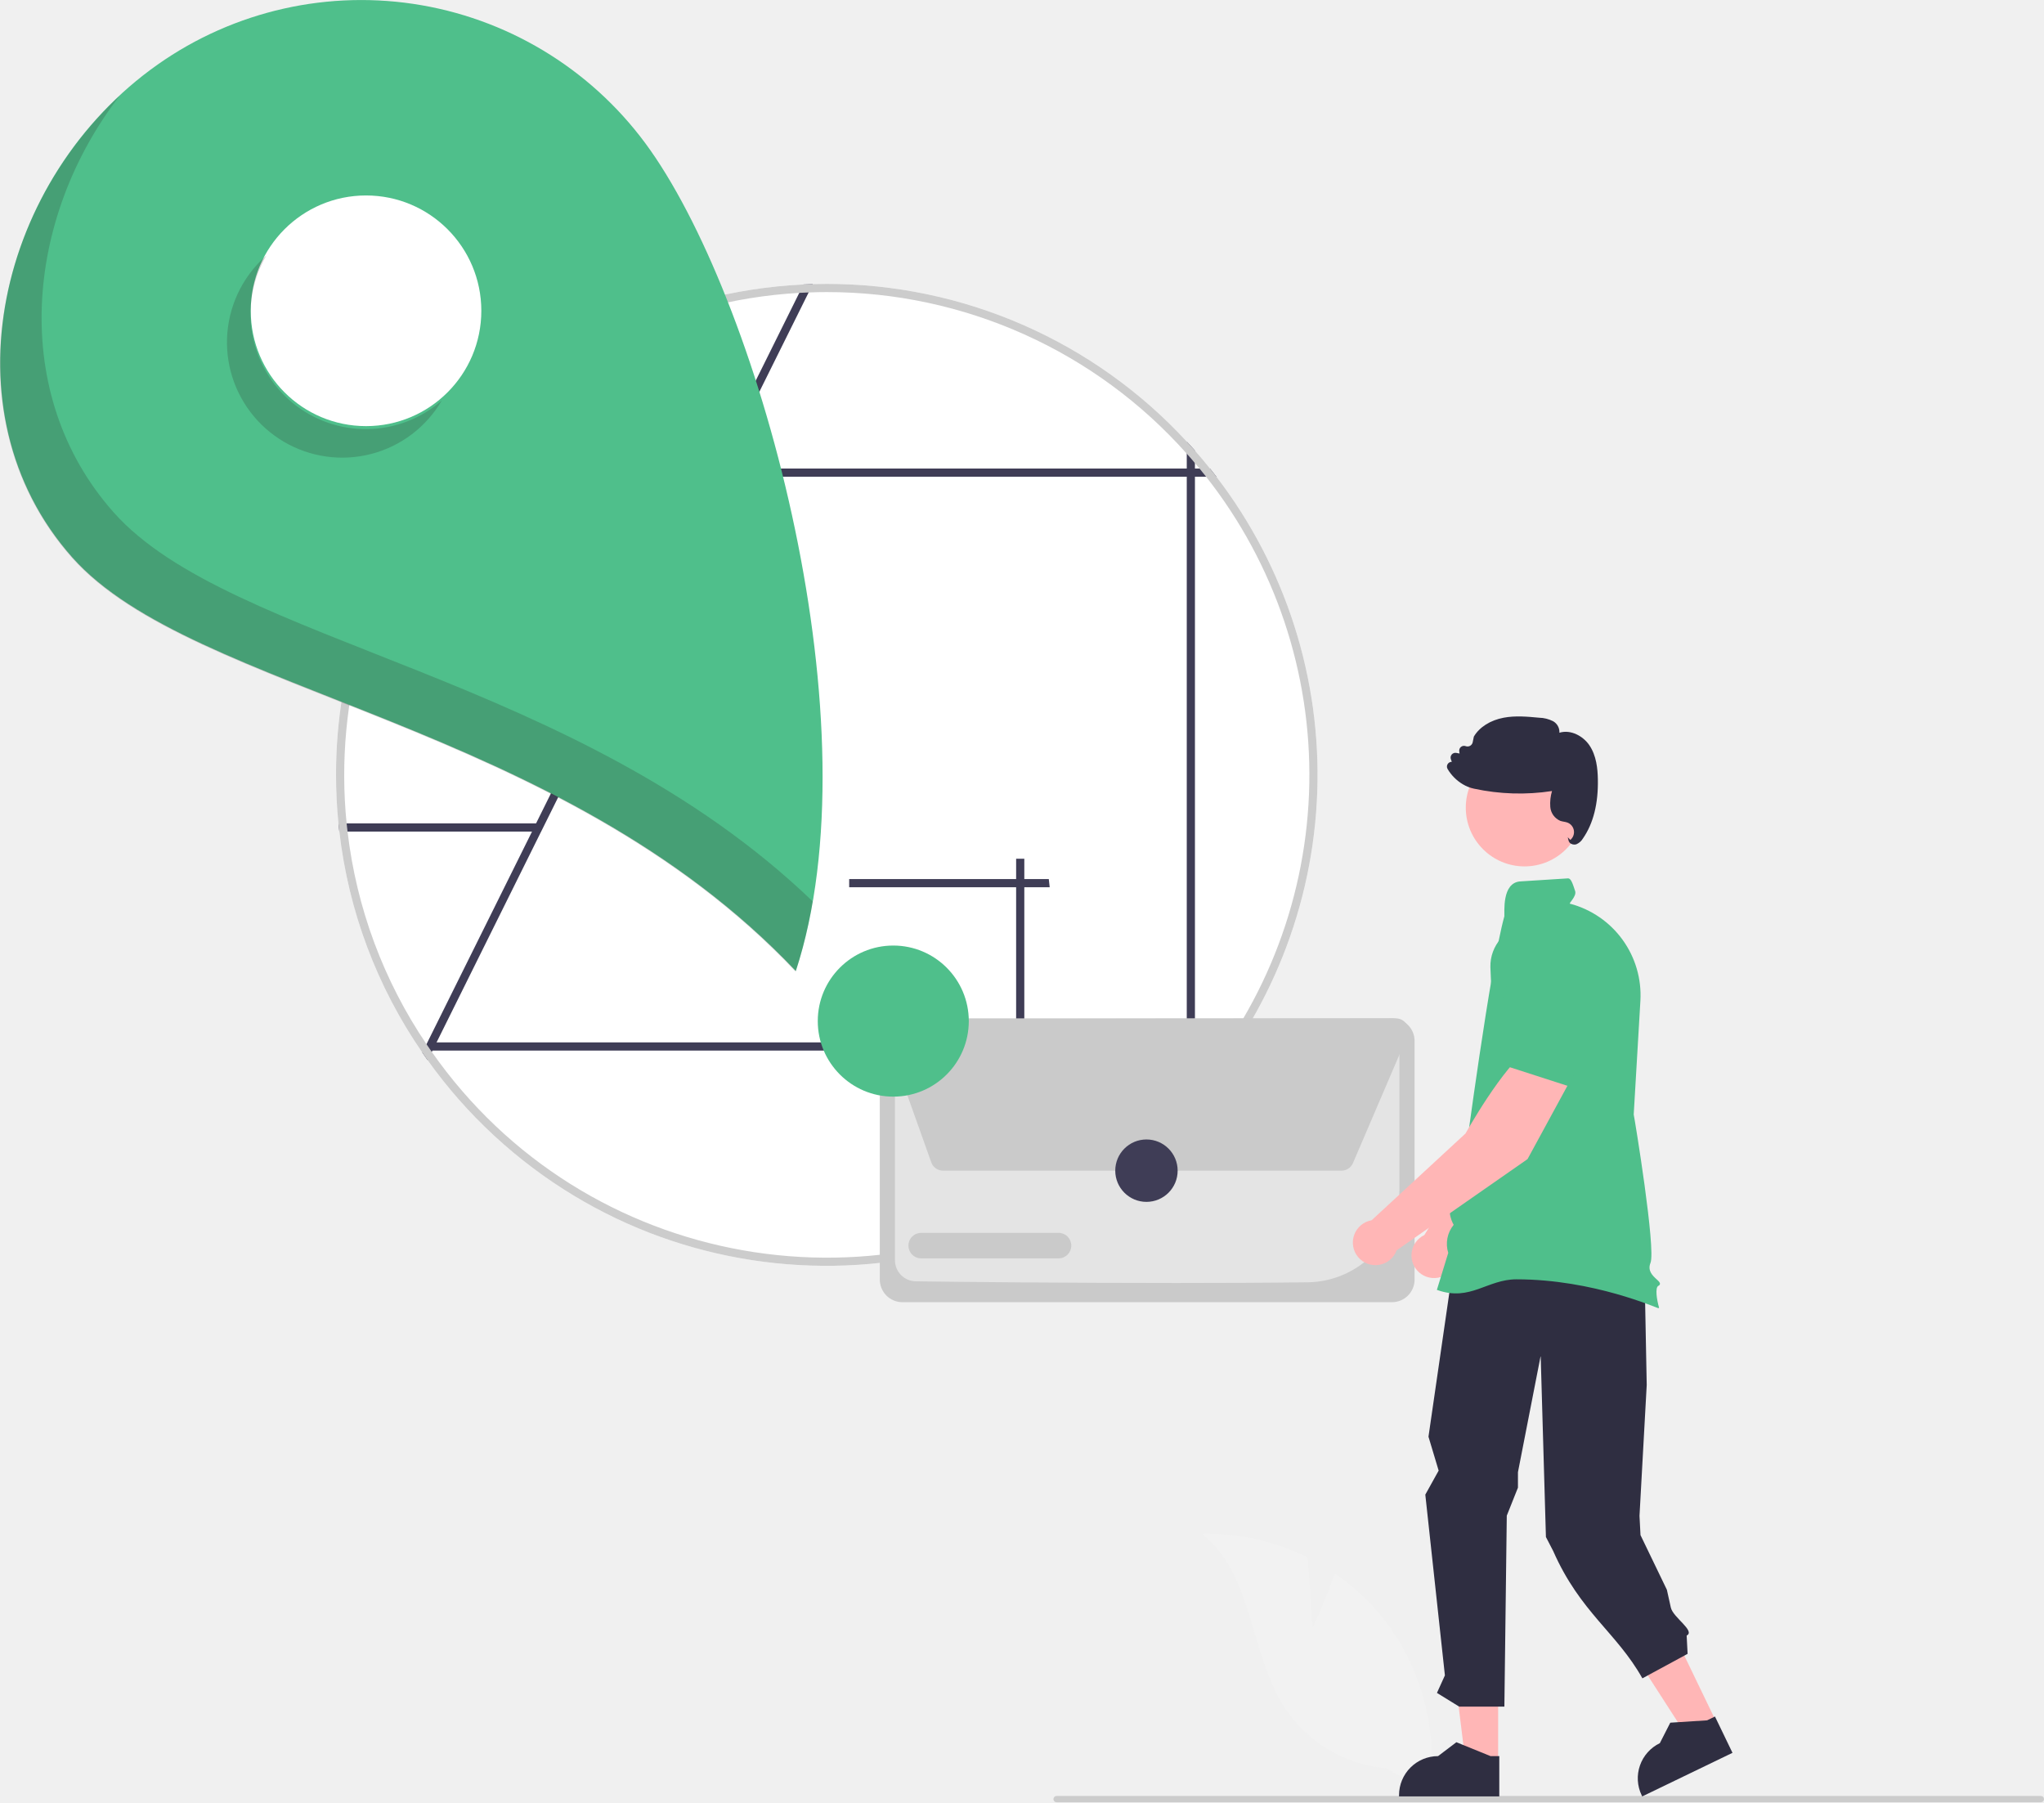
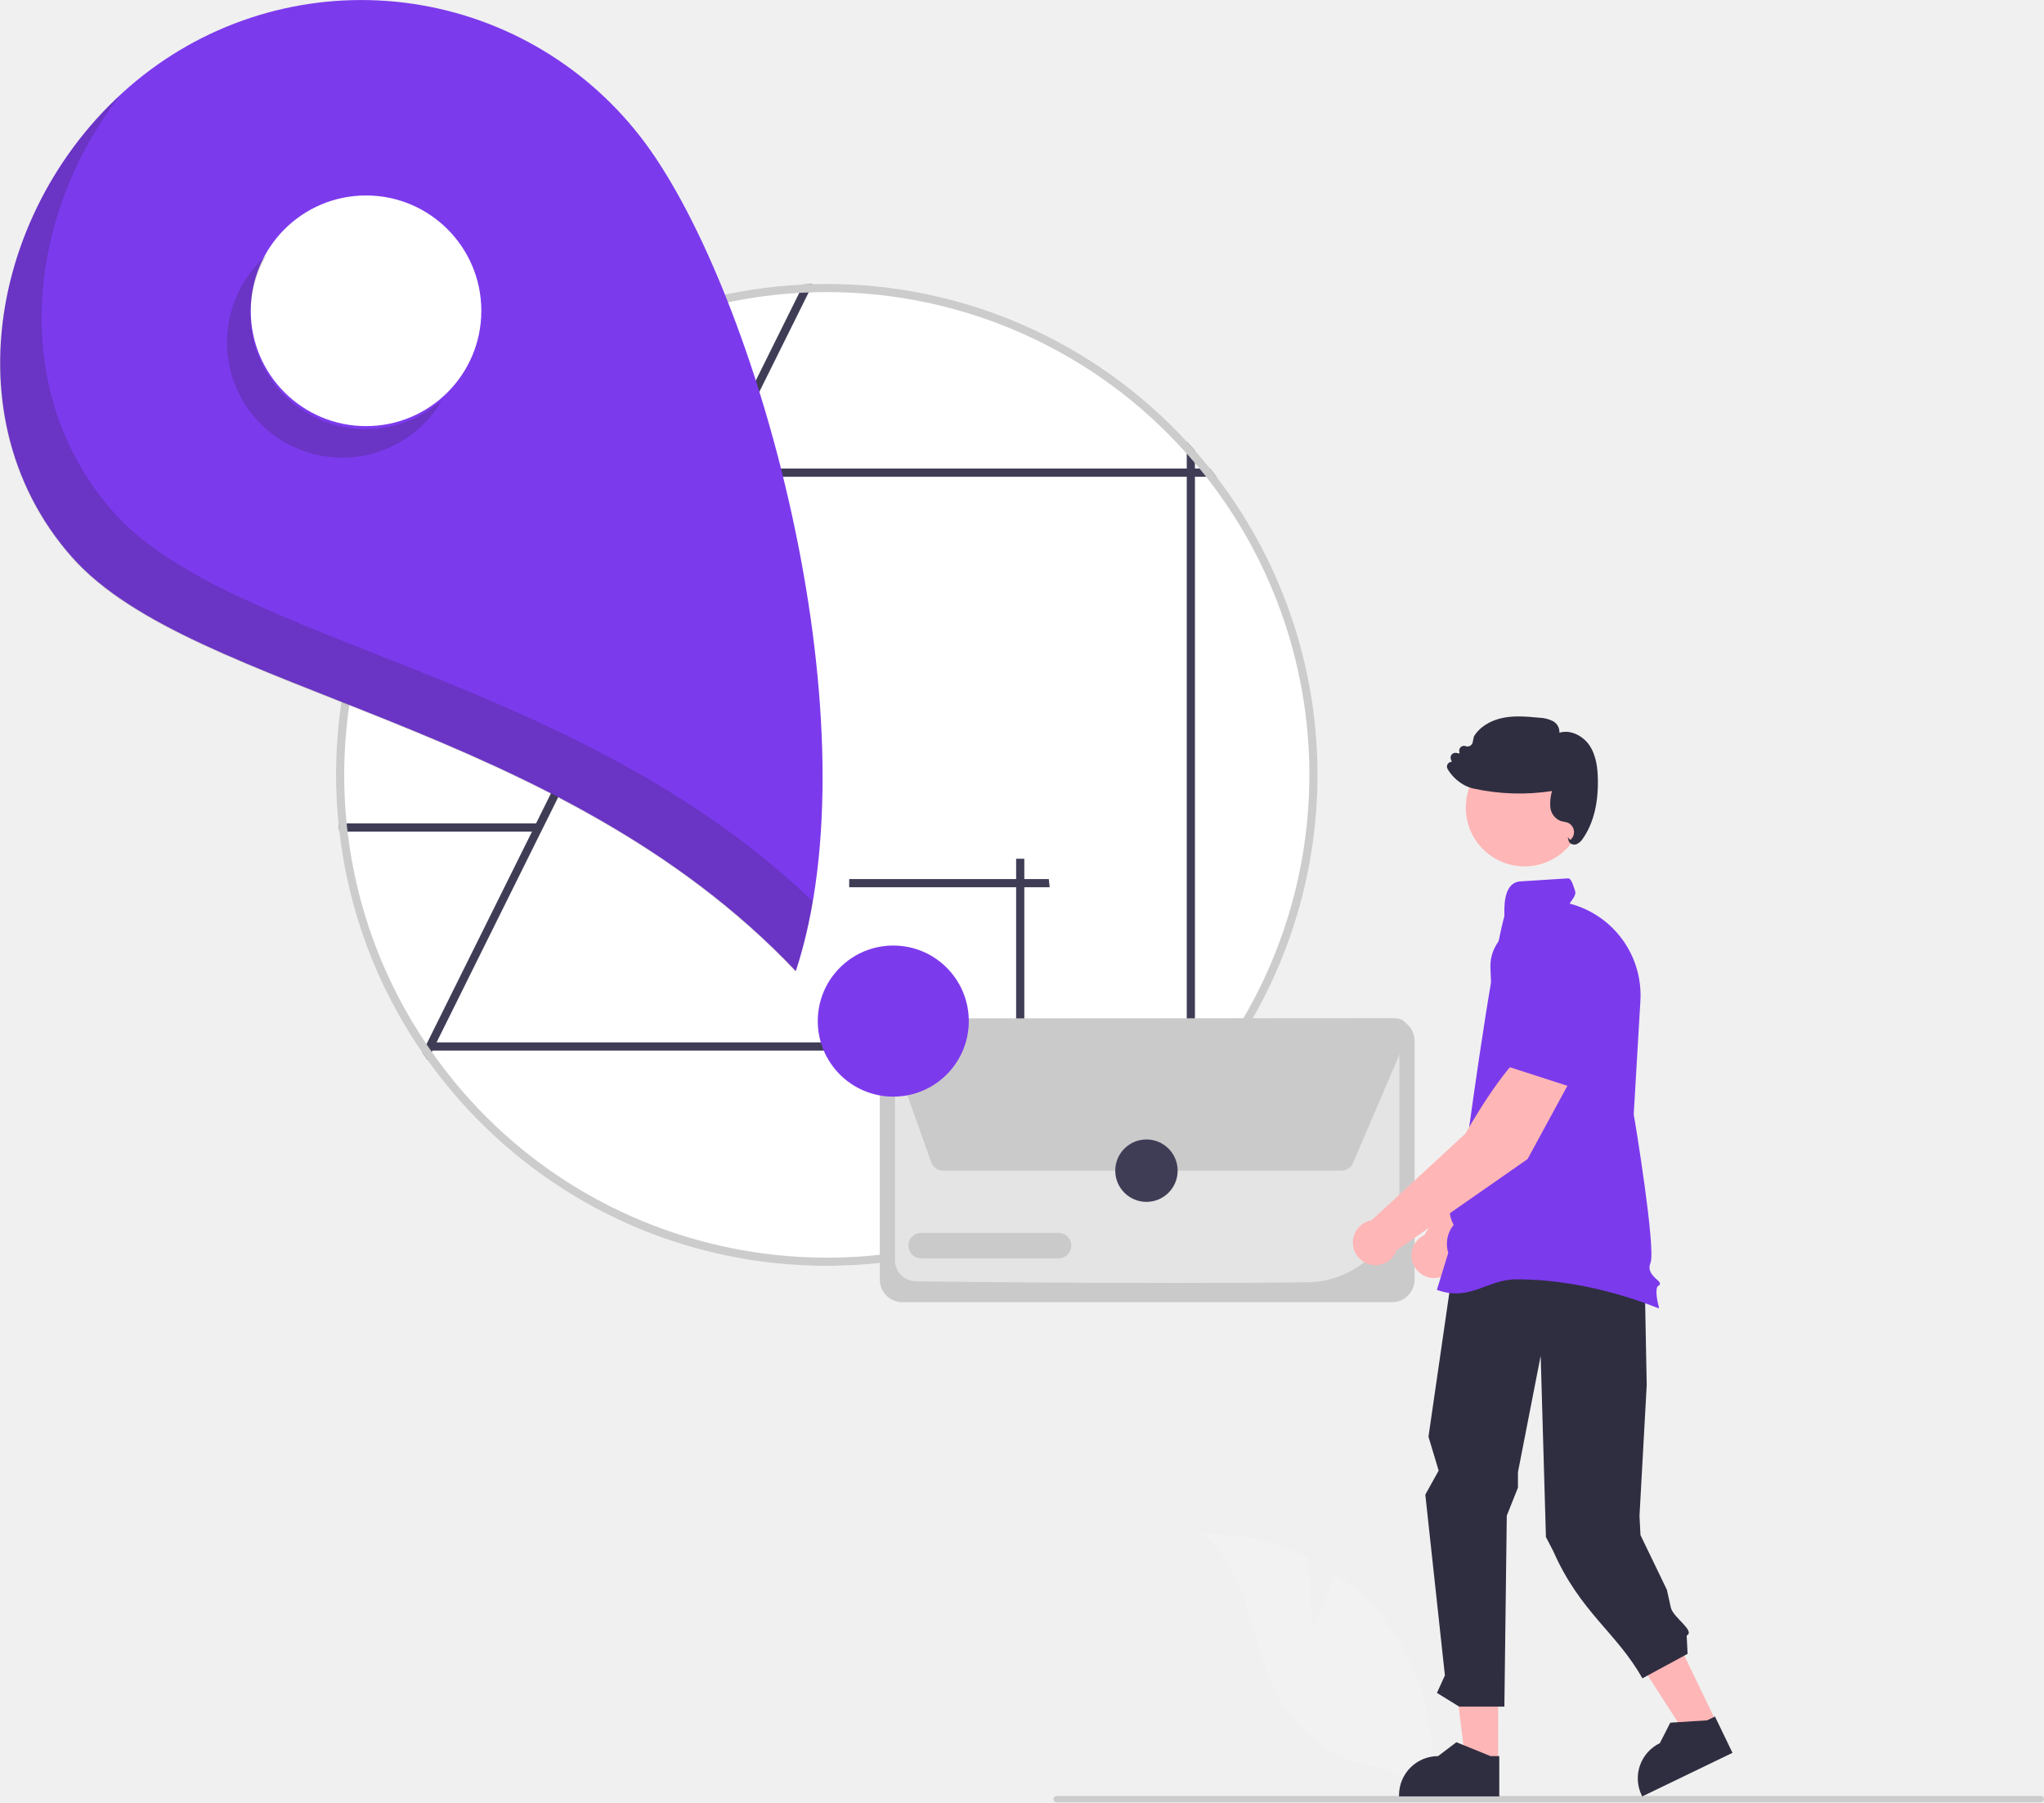
<svg xmlns="http://www.w3.org/2000/svg" width="414" height="365" viewBox="0 0 414 365" fill="none">
  <g clip-path="url(#clip0_3534_358)">
    <path d="M265.875 329.575L264.859 315.443C258.205 312.115 250.84 310.463 243.402 310.63C253.866 318.72 253.028 334.889 260.274 345.955C262.56 349.389 265.59 352.264 269.139 354.368C272.687 356.471 276.663 357.749 280.773 358.107L289.48 363.118C290.477 356.532 290.034 349.809 288.182 343.411C286.33 337.013 283.114 331.093 278.755 326.058C276.281 323.257 273.465 320.78 270.373 318.684C268.469 324.15 265.875 329.575 265.875 329.575Z" fill="#F2F2F2" />
    <path d="M214.006 365H413.361C413.53 365 413.693 364.933 413.812 364.813C413.932 364.693 413.999 364.531 413.999 364.361C413.999 364.192 413.932 364.03 413.812 363.91C413.693 363.79 413.53 363.723 413.361 363.723H214.006C213.836 363.723 213.674 363.79 213.554 363.91C213.434 364.03 213.367 364.192 213.367 364.361C213.367 364.531 213.434 364.693 213.554 364.813C213.674 364.933 213.836 365 214.006 365Z" fill="#CCCCCC" />
    <path d="M87.079 212.492V212.766H87.27C87.201 212.678 87.137 212.587 87.079 212.492ZM88.546 96.548C75.238 113.859 68.035 135.09 68.061 156.927C68.064 160.253 68.227 163.531 68.549 166.763C68.599 167.318 68.657 167.873 68.732 168.42C70.581 184.49 76.352 199.859 85.539 213.171C85.895 213.693 86.259 214.207 86.624 214.721C90.578 220.267 95.093 225.391 100.096 230.012C140.375 267.217 203.179 264.714 240.372 224.424C240.944 223.819 241.491 223.206 242.029 222.592C257.253 205.346 266.01 183.344 266.804 160.351C267.597 137.357 260.376 114.803 246.378 96.548C245.955 95.993 245.525 95.438 245.077 94.891C244.097 93.656 243.081 92.447 242.029 91.262C241.491 90.649 240.944 90.036 240.372 89.431C231.086 79.356 219.812 71.317 207.263 65.82C194.714 60.324 181.161 57.49 167.462 57.497C166.509 57.497 165.565 57.514 164.62 57.538C163.991 57.555 163.361 57.58 162.732 57.613C148.631 58.283 134.835 61.954 122.266 68.383C109.697 74.811 98.644 83.849 89.846 94.891C89.398 95.438 88.968 95.993 88.546 96.548ZM87.27 212.766C87.201 212.678 87.137 212.587 87.079 212.492V212.766H87.27Z" fill="white" />
    <path d="M86.384 211.473L86.665 210.902L107.755 168.42V168.412L108.575 166.763V166.755L143.415 96.549V96.54L144.235 94.892L144.243 94.883L161.887 59.312L162.732 57.614C163.362 57.581 163.991 57.556 164.621 57.539L163.784 59.229L146.091 94.883V94.892L145.271 96.54V96.549L109.519 168.586L109.511 168.594L88.422 211.109L87.593 212.766L87.461 213.039L86.624 214.721C86.259 214.208 85.895 213.694 85.539 213.172L86.384 211.473Z" fill="#3F3D56" />
    <path d="M109.163 166.763V168.42H68.731C68.656 167.873 68.599 167.318 68.549 166.763H109.163Z" fill="#3F3D56" />
    <path d="M171.996 179.689V178.032H212.428C212.502 178.579 212.56 179.134 212.61 179.689H171.996Z" fill="#3F3D56" />
    <path d="M205.812 173.916H207.469V214.359C206.922 214.434 206.367 214.492 205.812 214.542V173.916Z" fill="#3F3D56" />
    <path d="M246.377 96.549C245.955 95.994 245.524 95.439 245.077 94.892H242.028V91.263C241.49 90.65 240.943 90.037 240.372 89.432V94.892H89.845C89.398 95.439 88.968 95.994 88.545 96.549H240.372V224.425C240.943 223.82 241.49 223.207 242.029 222.593V96.549H246.377Z" fill="#3F3D56" />
    <path d="M241.199 211.107H87.076V212.765H241.199V211.107Z" fill="#3F3D56" />
    <path d="M87.079 212.492V212.766H87.27C87.201 212.678 87.137 212.587 87.079 212.492ZM88.546 96.548C75.238 113.859 68.035 135.09 68.061 156.927C68.064 160.253 68.227 163.531 68.549 166.763C68.599 167.318 68.657 167.873 68.732 168.42C70.581 184.49 76.352 199.859 85.539 213.171C85.895 213.693 86.259 214.207 86.624 214.721C90.578 220.267 95.093 225.391 100.096 230.012C140.375 267.217 203.179 264.714 240.372 224.424C240.944 223.819 241.491 223.206 242.029 222.592C257.253 205.346 266.01 183.344 266.804 160.351C267.597 137.357 260.376 114.803 246.378 96.548C245.955 95.993 245.525 95.438 245.077 94.891C244.097 93.656 243.081 92.447 242.029 91.262C241.491 90.649 240.944 90.036 240.372 89.431C231.086 79.356 219.812 71.317 207.263 65.82C194.714 60.324 181.161 57.49 167.462 57.497C166.509 57.497 165.565 57.514 164.62 57.538C163.991 57.555 163.361 57.58 162.732 57.613C148.631 58.283 134.835 61.954 122.266 68.383C109.697 74.811 98.644 83.849 89.846 94.891C89.398 95.438 88.968 95.993 88.546 96.548ZM70.396 168.42C70.322 167.873 70.264 167.318 70.206 166.762C67.681 141.596 75.002 116.43 90.633 96.548C91.072 95.993 91.511 95.438 91.966 94.891C100.527 84.446 111.161 75.891 123.197 69.767C135.232 63.642 148.406 60.083 161.887 59.312C162.516 59.279 163.146 59.245 163.784 59.229C165.001 59.179 166.227 59.154 167.462 59.154C181.237 59.146 194.857 62.059 207.425 67.7C219.992 73.342 231.222 81.584 240.372 91.883C240.944 92.513 241.499 93.143 242.029 93.789C242.352 94.154 242.658 94.518 242.957 94.891C243.412 95.438 243.851 95.993 244.29 96.548C258.218 114.236 265.602 136.198 265.19 158.71C264.777 181.222 256.595 202.899 242.029 220.065C241.499 220.712 240.944 221.341 240.372 221.971C235.329 227.639 229.642 232.7 223.427 237.051C179.252 267.977 118.378 257.227 87.46 213.039C87.394 212.948 87.328 212.857 87.27 212.766C87.201 212.678 87.137 212.587 87.079 212.492C86.839 212.152 86.607 211.813 86.384 211.473C77.683 198.611 72.2 183.845 70.396 168.42ZM87.27 212.766C87.201 212.678 87.137 212.587 87.079 212.492V212.766H87.27Z" fill="#CCCCCC" />
    <path d="M281.943 263.723H182.773C181.56 263.721 180.398 263.239 179.54 262.381C178.683 261.523 178.201 260.361 178.199 259.148V210.812C178.201 209.599 178.683 208.436 179.54 207.579C180.398 206.721 181.56 206.239 182.773 206.237H281.943C283.156 206.239 284.318 206.721 285.176 207.579C286.033 208.436 286.515 209.599 286.517 210.812V259.148C286.515 260.361 286.033 261.523 285.176 262.381C284.318 263.239 283.156 263.721 281.943 263.723Z" fill="#CACACA" />
    <path d="M238.26 259.834C216.541 259.834 193.894 259.626 185.444 259.492C184.333 259.469 183.274 259.012 182.494 258.219C181.715 257.426 181.276 256.359 181.271 255.247V210.816C181.272 210.418 181.43 210.036 181.711 209.754C181.992 209.472 182.374 209.313 182.772 209.312H281.94C282.338 209.312 282.719 209.47 283.001 209.751C283.283 210.033 283.442 210.414 283.444 210.812V240.958C283.425 245.878 281.479 250.596 278.023 254.098C274.568 257.6 269.877 259.608 264.959 259.691C257.083 259.794 247.758 259.834 238.26 259.834Z" fill="#E4E4E4" />
    <path d="M271.703 237.087H191.013C190.489 237.086 189.979 236.924 189.552 236.622C189.124 236.32 188.8 235.894 188.624 235.401L179.491 209.772C179.355 209.389 179.312 208.98 179.367 208.577C179.422 208.175 179.573 207.791 179.806 207.459C180.04 207.127 180.35 206.856 180.71 206.669C181.071 206.482 181.47 206.384 181.876 206.383L282.741 206.242H282.744C283.164 206.242 283.577 206.346 283.947 206.545C284.316 206.744 284.631 207.032 284.862 207.383C285.093 207.733 285.233 208.135 285.27 208.554C285.308 208.972 285.241 209.393 285.075 209.779L274.034 235.549C273.839 236.006 273.514 236.395 273.1 236.668C272.685 236.941 272.199 237.087 271.703 237.087Z" fill="#CACACA" />
    <path d="M214.402 254.85H186.577C185.892 254.849 185.236 254.576 184.752 254.092C184.268 253.607 183.996 252.95 183.996 252.264C183.996 251.579 184.268 250.922 184.752 250.437C185.236 249.953 185.892 249.68 186.577 249.679H214.402C215.087 249.68 215.743 249.953 216.227 250.437C216.711 250.922 216.983 251.579 216.983 252.264C216.983 252.95 216.711 253.607 216.227 254.092C215.743 254.576 215.087 254.849 214.402 254.85Z" fill="#CACACA" />
    <path d="M232.207 243.407C235.697 243.407 238.526 240.578 238.526 237.087C238.526 233.596 235.697 230.767 232.207 230.767C228.718 230.767 225.889 233.596 225.889 237.087C225.889 240.578 228.718 243.407 232.207 243.407Z" fill="#3F3D56" />
-     <path d="M31.941 13.069C47.466 2.133 66.699 -2.187 85.408 1.061C104.117 4.309 120.77 14.858 131.704 30.388C154.472 62.727 177.317 147.529 161.191 196.655C113.088 145.831 39.189 140.549 14.627 112.861C-11.617 83.276 -0.389 35.844 31.941 13.069Z" fill="#4FBF8B" />
+     <path d="M31.941 13.069C47.466 2.133 66.699 -2.187 85.408 1.061C104.117 4.309 120.77 14.858 131.704 30.388C154.472 62.727 177.317 147.529 161.191 196.655C113.088 145.831 39.189 140.549 14.627 112.861C-11.617 83.276 -0.389 35.844 31.941 13.069Z" fill="#7C3AED" />
    <path d="M74.139 86.299C87.035 86.299 97.49 75.842 97.49 62.942C97.49 50.042 87.035 39.585 74.139 39.585C61.243 39.585 50.789 50.042 50.789 62.942C50.789 75.842 61.243 86.299 74.139 86.299Z" fill="white" />
-     <path d="M180.929 222.092C189.375 222.092 196.223 215.243 196.223 206.794C196.223 198.344 189.375 191.495 180.929 191.495C172.482 191.495 165.635 198.344 165.635 206.794C165.635 215.243 172.482 222.092 180.929 222.092Z" fill="#4FBF8B" />
+     <path d="M180.929 222.092C189.375 222.092 196.223 215.243 196.223 206.794C196.223 198.344 189.375 191.495 180.929 191.495C172.482 191.495 165.635 198.344 165.635 206.794C165.635 215.243 172.482 222.092 180.929 222.092Z" fill="#7C3AED" />
    <path opacity="0.2" d="M49.156 57.553C47.61 60.202 46.601 63.129 46.186 66.168C45.77 69.207 45.958 72.298 46.737 75.265C47.516 78.231 48.872 81.015 50.727 83.458C52.581 85.9 54.899 87.953 57.547 89.5C60.195 91.047 63.122 92.056 66.16 92.472C69.198 92.887 72.288 92.699 75.254 91.92C78.219 91.141 81.003 89.784 83.444 87.929C85.886 86.074 87.939 83.755 89.485 81.107C85.317 84.764 79.984 86.819 74.44 86.902C68.896 86.986 63.504 85.093 59.228 81.563C54.951 78.033 52.071 73.096 51.101 67.635C50.132 62.175 51.136 56.547 53.936 51.76C52.041 53.42 50.427 55.377 49.156 57.553Z" fill="#231F20" />
    <path opacity="0.2" d="M14.583 112.972C39.145 140.66 113.044 145.941 161.146 196.765C162.648 192.117 163.803 187.364 164.604 182.545C116.525 136.342 46.74 130.502 23.009 103.751C1.77 79.808 5.076 44.178 24.244 19.387C-2.045 43.763 -9.468 85.859 14.583 112.972Z" fill="#231F20" />
    <path d="M319.88 210.798L309.964 207.776C305.647 212.982 302.068 228.063 302.068 228.063L288.497 250.123C287.77 250.468 287.148 250.998 286.691 251.66C286.235 252.322 285.961 253.093 285.897 253.895C285.833 254.696 285.982 255.5 286.327 256.227C286.673 256.953 287.204 257.575 287.866 258.031C288.529 258.486 289.299 258.759 290.101 258.822C290.902 258.885 291.706 258.736 292.432 258.389C293.157 258.043 293.779 257.511 294.233 256.848C294.688 256.185 294.96 255.413 295.022 254.611L315.562 229.668L319.88 210.798Z" fill="#FFB6B6" />
-     <path d="M319.69 213.205L321.522 198.19L317.415 191.328C316.603 189.984 315.432 188.893 314.034 188.18C312.636 187.466 311.066 187.158 309.501 187.291C307.382 187.484 305.416 188.475 303.999 190.064C302.583 191.653 301.822 193.72 301.871 195.848C302.025 202.301 303.042 210.462 307.008 212.693L307.049 212.715L319.69 213.205Z" fill="#4FBF8B" />
+     <path d="M319.69 213.205L321.522 198.19L317.415 191.328C316.603 189.984 315.432 188.893 314.034 188.18C312.636 187.466 311.066 187.158 309.501 187.291C307.382 187.484 305.416 188.475 303.999 190.064C302.583 191.653 301.822 193.72 301.871 195.848C302.025 202.301 303.042 210.462 307.008 212.693L307.049 212.715L319.69 213.205Z" fill="#7C3AED" />
    <path d="M347.703 348.884L341.757 351.754L327.855 330.178L336.632 325.94L347.703 348.884Z" fill="#FFB6B6" />
    <path d="M350.906 354.987L332.62 363.816L332.508 363.585C331.597 361.696 331.473 359.524 332.164 357.544C332.854 355.564 334.302 353.94 336.19 353.029L338.307 348.881L345.762 348.407L347.359 347.636L350.906 354.987Z" fill="#2F2E41" />
    <path d="M303.439 356.926L296.837 356.925L293.695 331.449L303.441 331.45L303.439 356.926Z" fill="#FFB6B6" />
    <path d="M303.672 363.816L283.367 363.816V363.559C283.367 361.462 284.2 359.452 285.682 357.969C287.164 356.487 289.174 355.654 291.27 355.653H291.271L294.98 352.839L301.9 355.654L303.672 355.654L303.672 363.816Z" fill="#2F2E41" />
    <path d="M296.897 238.772L289.33 290.965L291.39 297.832L288.688 302.696L292.656 339.304L291.045 342.852L295.545 345.628H304.703L305.189 306.957L307.451 301.28V298.151L312.055 274.57L313.118 311.279L314.588 314.115C320.064 326.543 327.441 330.613 332.656 339.902L341.814 334.941L341.622 331.24C343.462 330.308 338.86 327.585 338.417 325.57L337.616 321.963L332.274 310.894L332.071 306.996L333.533 280.484L332.845 244.781L320.832 235.593L296.897 238.772Z" fill="#2F2E41" />
    <path d="M308.784 175.465C315.355 175.465 320.682 170.137 320.682 163.564C320.682 156.991 315.355 151.663 308.784 151.663C302.213 151.663 296.887 156.991 296.887 163.564C296.887 170.137 302.213 175.465 308.784 175.465Z" fill="#FFB6B6" />
-     <path d="M291.205 261.287L291.031 261.227L293.334 253.74C293.032 252.776 292.974 251.751 293.166 250.759C293.358 249.766 293.794 248.837 294.434 248.055C294.061 247.41 292.526 244.365 295.026 241.778C294.877 241.023 294.125 236.558 296.749 234.375C296.749 234.375 301.84 195.774 304.696 185.578C304.779 184.832 304.11 178.741 307.951 178.503C309.977 178.377 313.017 178.184 317.579 177.89C318.169 177.848 318.514 178.843 319.037 180.464C319.392 181.56 317.569 183.058 318.01 183.033L318.041 183.031L318.071 183.039C322.327 184.18 326.061 186.753 328.644 190.324C331.227 193.895 332.502 198.246 332.255 202.647L330.899 225.712C331.104 226.64 335.424 252.942 334.295 255.765C333.654 257.367 334.746 258.365 335.544 259.093C335.955 259.468 336.251 259.739 336.21 260.036C336.193 260.118 336.157 260.194 336.103 260.257C336.049 260.321 335.98 260.369 335.902 260.399C335.181 260.76 335.579 263.235 336.001 264.71L336.043 264.86L335.904 264.932C335.743 265.015 322.832 259.091 307.148 259.091C301.236 259.091 297.818 263.595 291.205 261.287Z" fill="#4FBF8B" />
+     <path d="M291.205 261.287L291.031 261.227L293.334 253.74C293.032 252.776 292.974 251.751 293.166 250.759C293.358 249.766 293.794 248.837 294.434 248.055C294.061 247.41 292.526 244.365 295.026 241.778C294.877 241.023 294.125 236.558 296.749 234.375C296.749 234.375 301.84 195.774 304.696 185.578C304.779 184.832 304.11 178.741 307.951 178.503C309.977 178.377 313.017 178.184 317.579 177.89C318.169 177.848 318.514 178.843 319.037 180.464C319.392 181.56 317.569 183.058 318.01 183.033L318.041 183.031L318.071 183.039C322.327 184.18 326.061 186.753 328.644 190.324C331.227 193.895 332.502 198.246 332.255 202.647L330.899 225.712C331.104 226.64 335.424 252.942 334.295 255.765C333.654 257.367 334.746 258.365 335.544 259.093C335.955 259.468 336.251 259.739 336.21 260.036C336.193 260.118 336.157 260.194 336.103 260.257C336.049 260.321 335.98 260.369 335.902 260.399C335.181 260.76 335.579 263.235 336.001 264.71L336.043 264.86L335.904 264.932C335.743 265.015 322.832 259.091 307.148 259.091C301.236 259.091 297.818 263.595 291.205 261.287Z" fill="#7C3AED" />
    <path d="M318.213 170.881C318.09 170.818 317.981 170.729 317.894 170.62C317.807 170.512 317.743 170.387 317.708 170.252L317.538 169.561L318.06 170.105C318.339 169.874 318.552 169.573 318.678 169.233C318.804 168.894 318.838 168.527 318.777 168.17C318.716 167.813 318.561 167.478 318.33 167.2C318.098 166.921 317.797 166.709 317.457 166.584C317.228 166.507 316.992 166.45 316.753 166.413C316.503 166.373 316.257 166.313 316.016 166.235C315.453 165.991 314.968 165.598 314.612 165.099C314.257 164.599 314.045 164.011 313.999 163.4C313.922 162.321 314.042 161.237 314.352 160.201C309.102 161.008 303.749 160.847 298.557 159.726C297.757 159.558 296.991 159.256 296.29 158.835C295.008 158.074 293.941 157 293.188 155.713C293.089 155.539 293.048 155.338 293.071 155.139C293.093 154.941 293.179 154.755 293.315 154.608C293.41 154.506 293.525 154.424 293.652 154.368C293.78 154.312 293.918 154.282 294.057 154.282L293.867 153.767C293.807 153.606 293.792 153.432 293.821 153.264C293.851 153.095 293.925 152.937 294.035 152.806C294.146 152.675 294.289 152.575 294.45 152.518C294.612 152.46 294.785 152.446 294.954 152.478L295.627 152.604L295.562 152.156C295.538 151.99 295.558 151.819 295.62 151.662C295.681 151.506 295.783 151.368 295.914 151.262C296.045 151.156 296.202 151.087 296.368 151.06C296.535 151.033 296.705 151.051 296.863 151.11C297.007 151.164 297.162 151.187 297.316 151.176C297.47 151.164 297.619 151.12 297.755 151.046C297.89 150.971 298.007 150.868 298.099 150.744C298.19 150.619 298.254 150.477 298.285 150.325L298.516 149.2L298.54 149.141C299.679 147.242 301.868 145.862 304.544 145.355C306.932 144.902 309.369 145.131 311.727 145.352C312.726 145.372 313.708 145.62 314.598 146.077C315.001 146.309 315.331 146.649 315.552 147.058C315.773 147.467 315.876 147.93 315.85 148.394C318.171 147.68 320.662 149.103 321.893 150.895C323.358 153.027 323.594 155.701 323.637 157.792C323.738 162.736 322.72 166.78 320.611 169.814C320.309 170.329 319.852 170.736 319.305 170.975C319.166 171.022 319.02 171.045 318.873 171.045C318.643 171.046 318.416 170.99 318.213 170.881Z" fill="#2F2E41" />
    <path d="M318.642 217.741L309.909 212.154C304.348 216.002 296.833 229.556 296.833 229.556L277.812 247.133C277.02 247.269 276.277 247.612 275.659 248.126C275.041 248.64 274.57 249.309 274.292 250.063C274.014 250.818 273.94 251.632 274.077 252.425C274.214 253.217 274.557 253.96 275.072 254.577C275.587 255.195 276.255 255.666 277.01 255.943C277.765 256.22 278.579 256.293 279.371 256.155C280.163 256.017 280.905 255.673 281.522 255.157C282.138 254.642 282.609 253.972 282.885 253.217L309.393 234.745L318.642 217.741Z" fill="#FFB6B6" />
-     <path d="M317.808 220.008L323.625 206.044L321.521 198.328C321.103 196.815 320.269 195.448 319.115 194.384C317.961 193.32 316.533 192.599 314.991 192.304C312.898 191.918 310.737 192.342 308.945 193.489C307.152 194.636 305.862 196.421 305.335 198.484C303.742 204.739 302.519 212.872 305.736 216.09L305.769 216.123L317.808 220.008Z" fill="#4FBF8B" />
+     <path d="M317.808 220.008L323.625 206.044L321.521 198.328C321.103 196.815 320.269 195.448 319.115 194.384C317.961 193.32 316.533 192.599 314.991 192.304C312.898 191.918 310.737 192.342 308.945 193.489C307.152 194.636 305.862 196.421 305.335 198.484C303.742 204.739 302.519 212.872 305.736 216.09L305.769 216.123L317.808 220.008Z" fill="#7C3AED" />
  </g>
  <defs>
    <clipPath id="clip0_3534_358">
      <rect width="414" height="365" fill="white" />
    </clipPath>
  </defs>
</svg>
